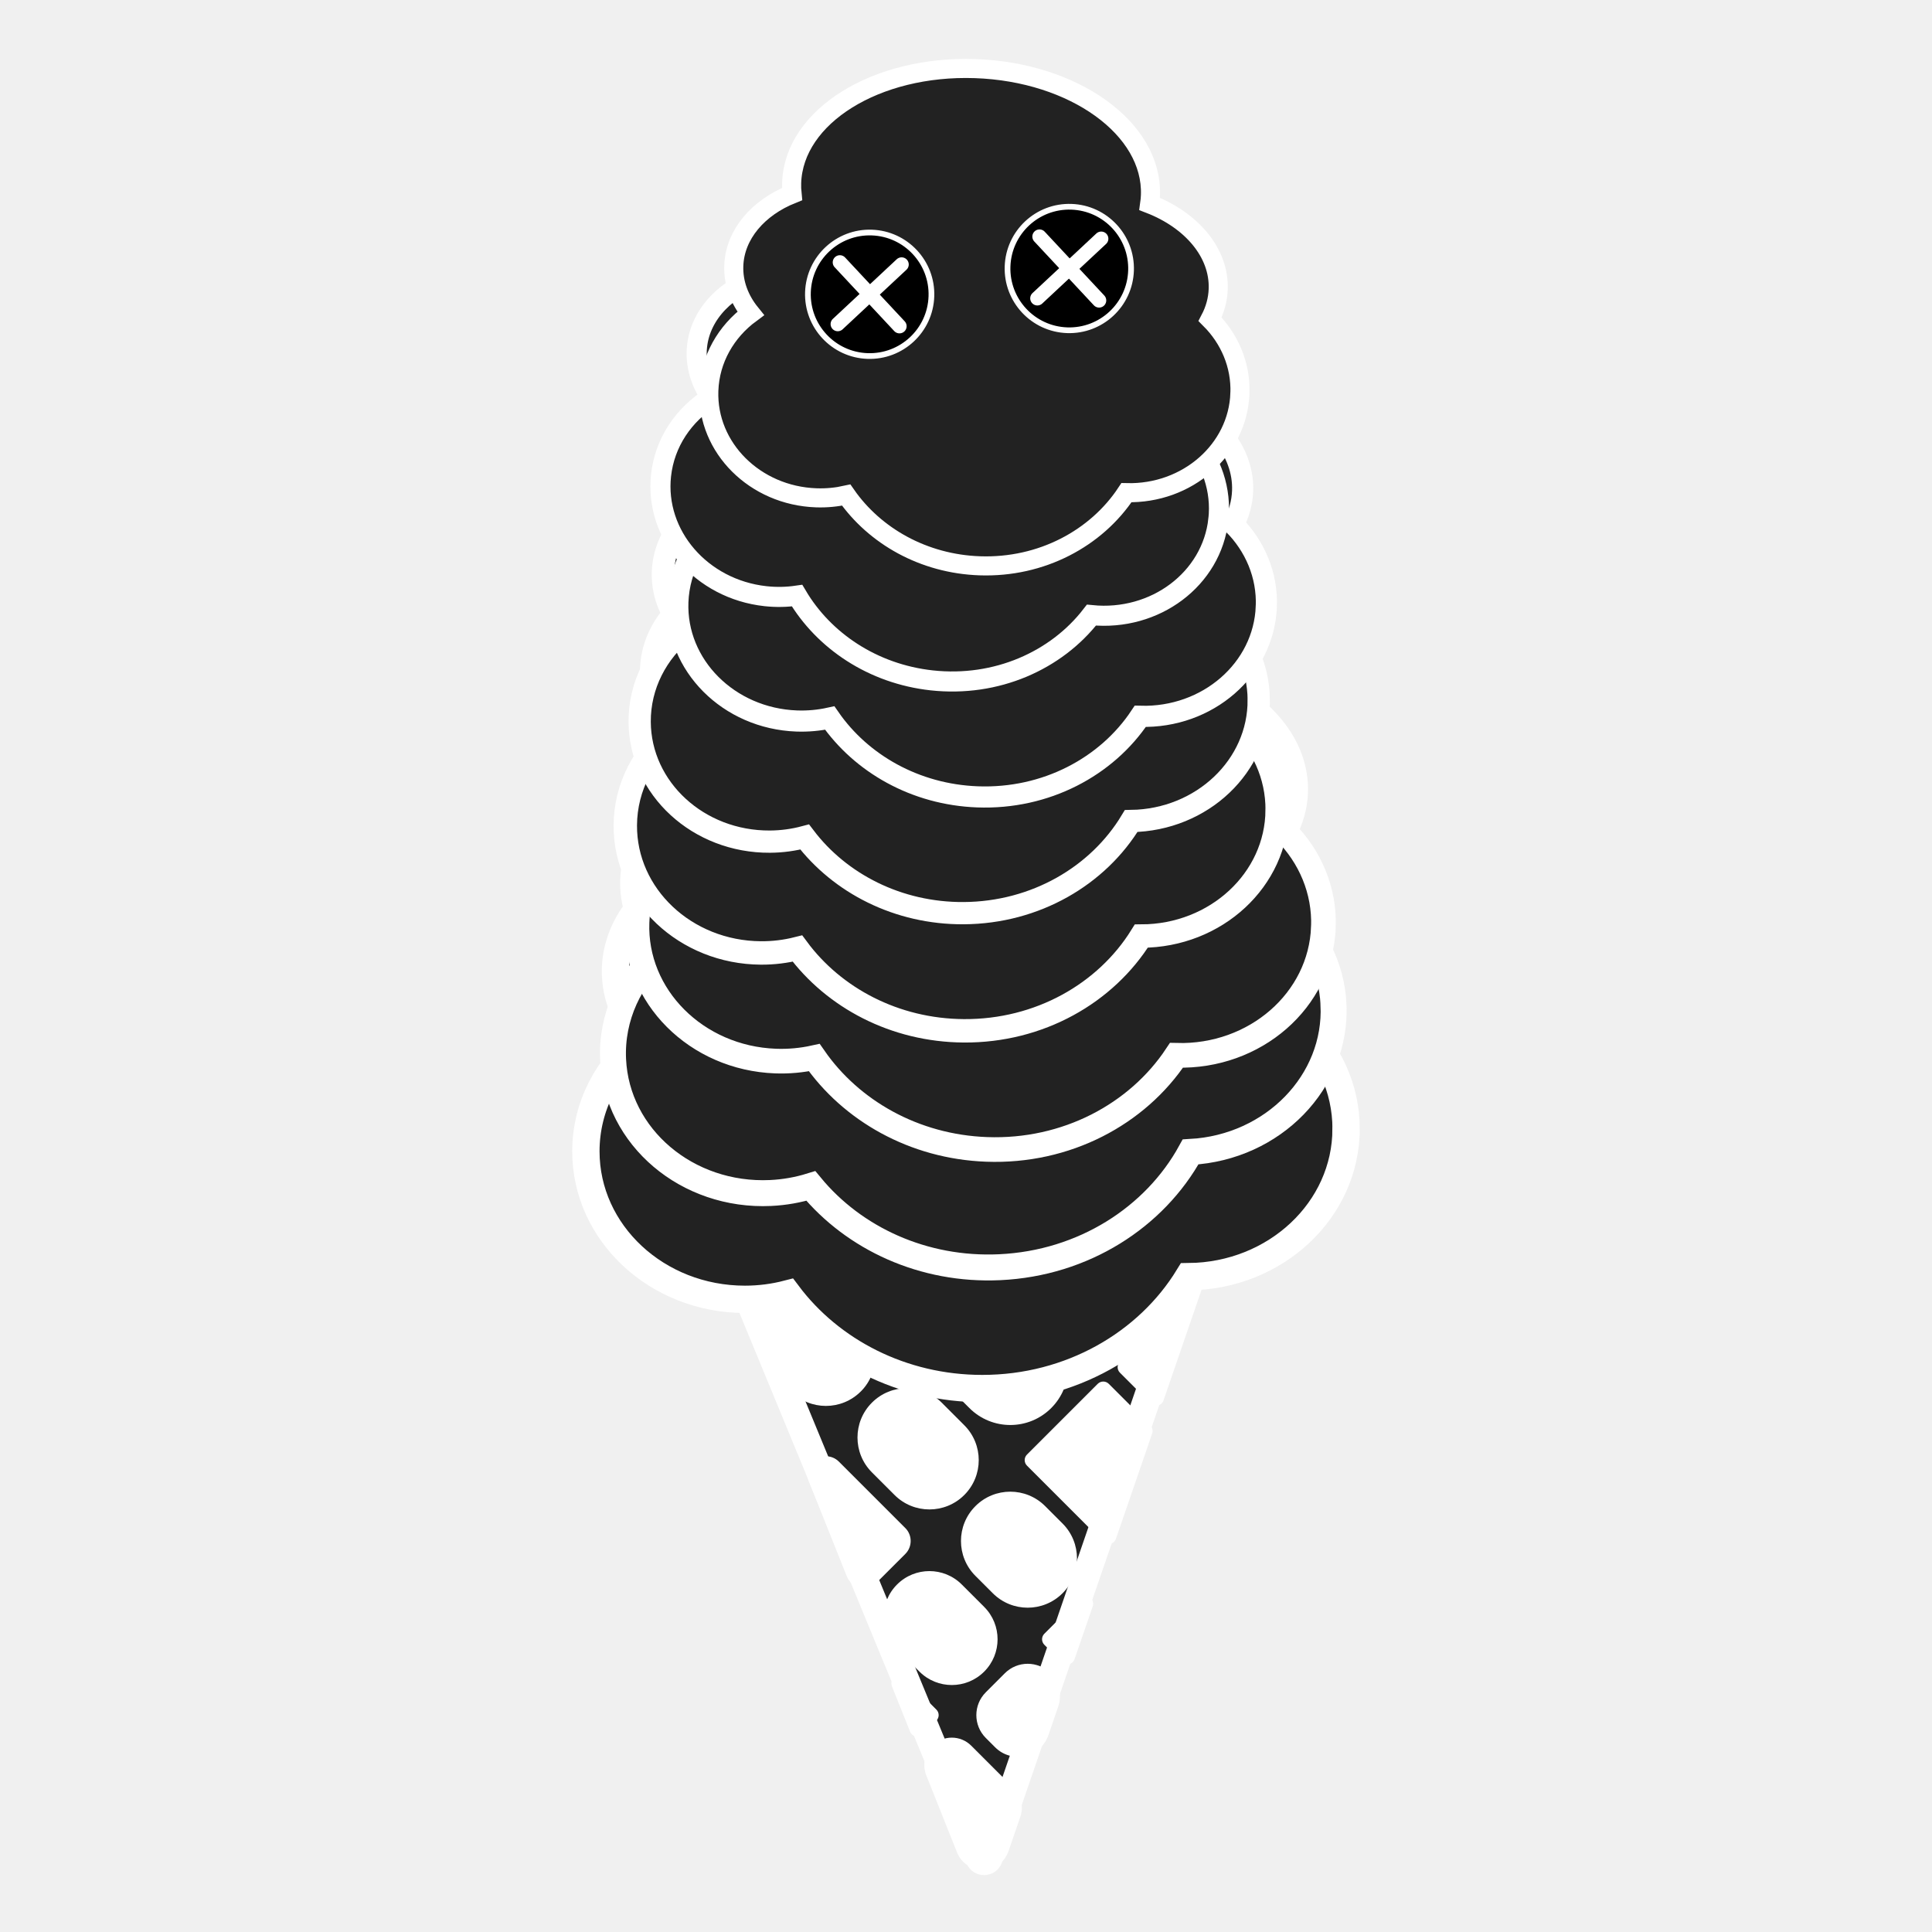
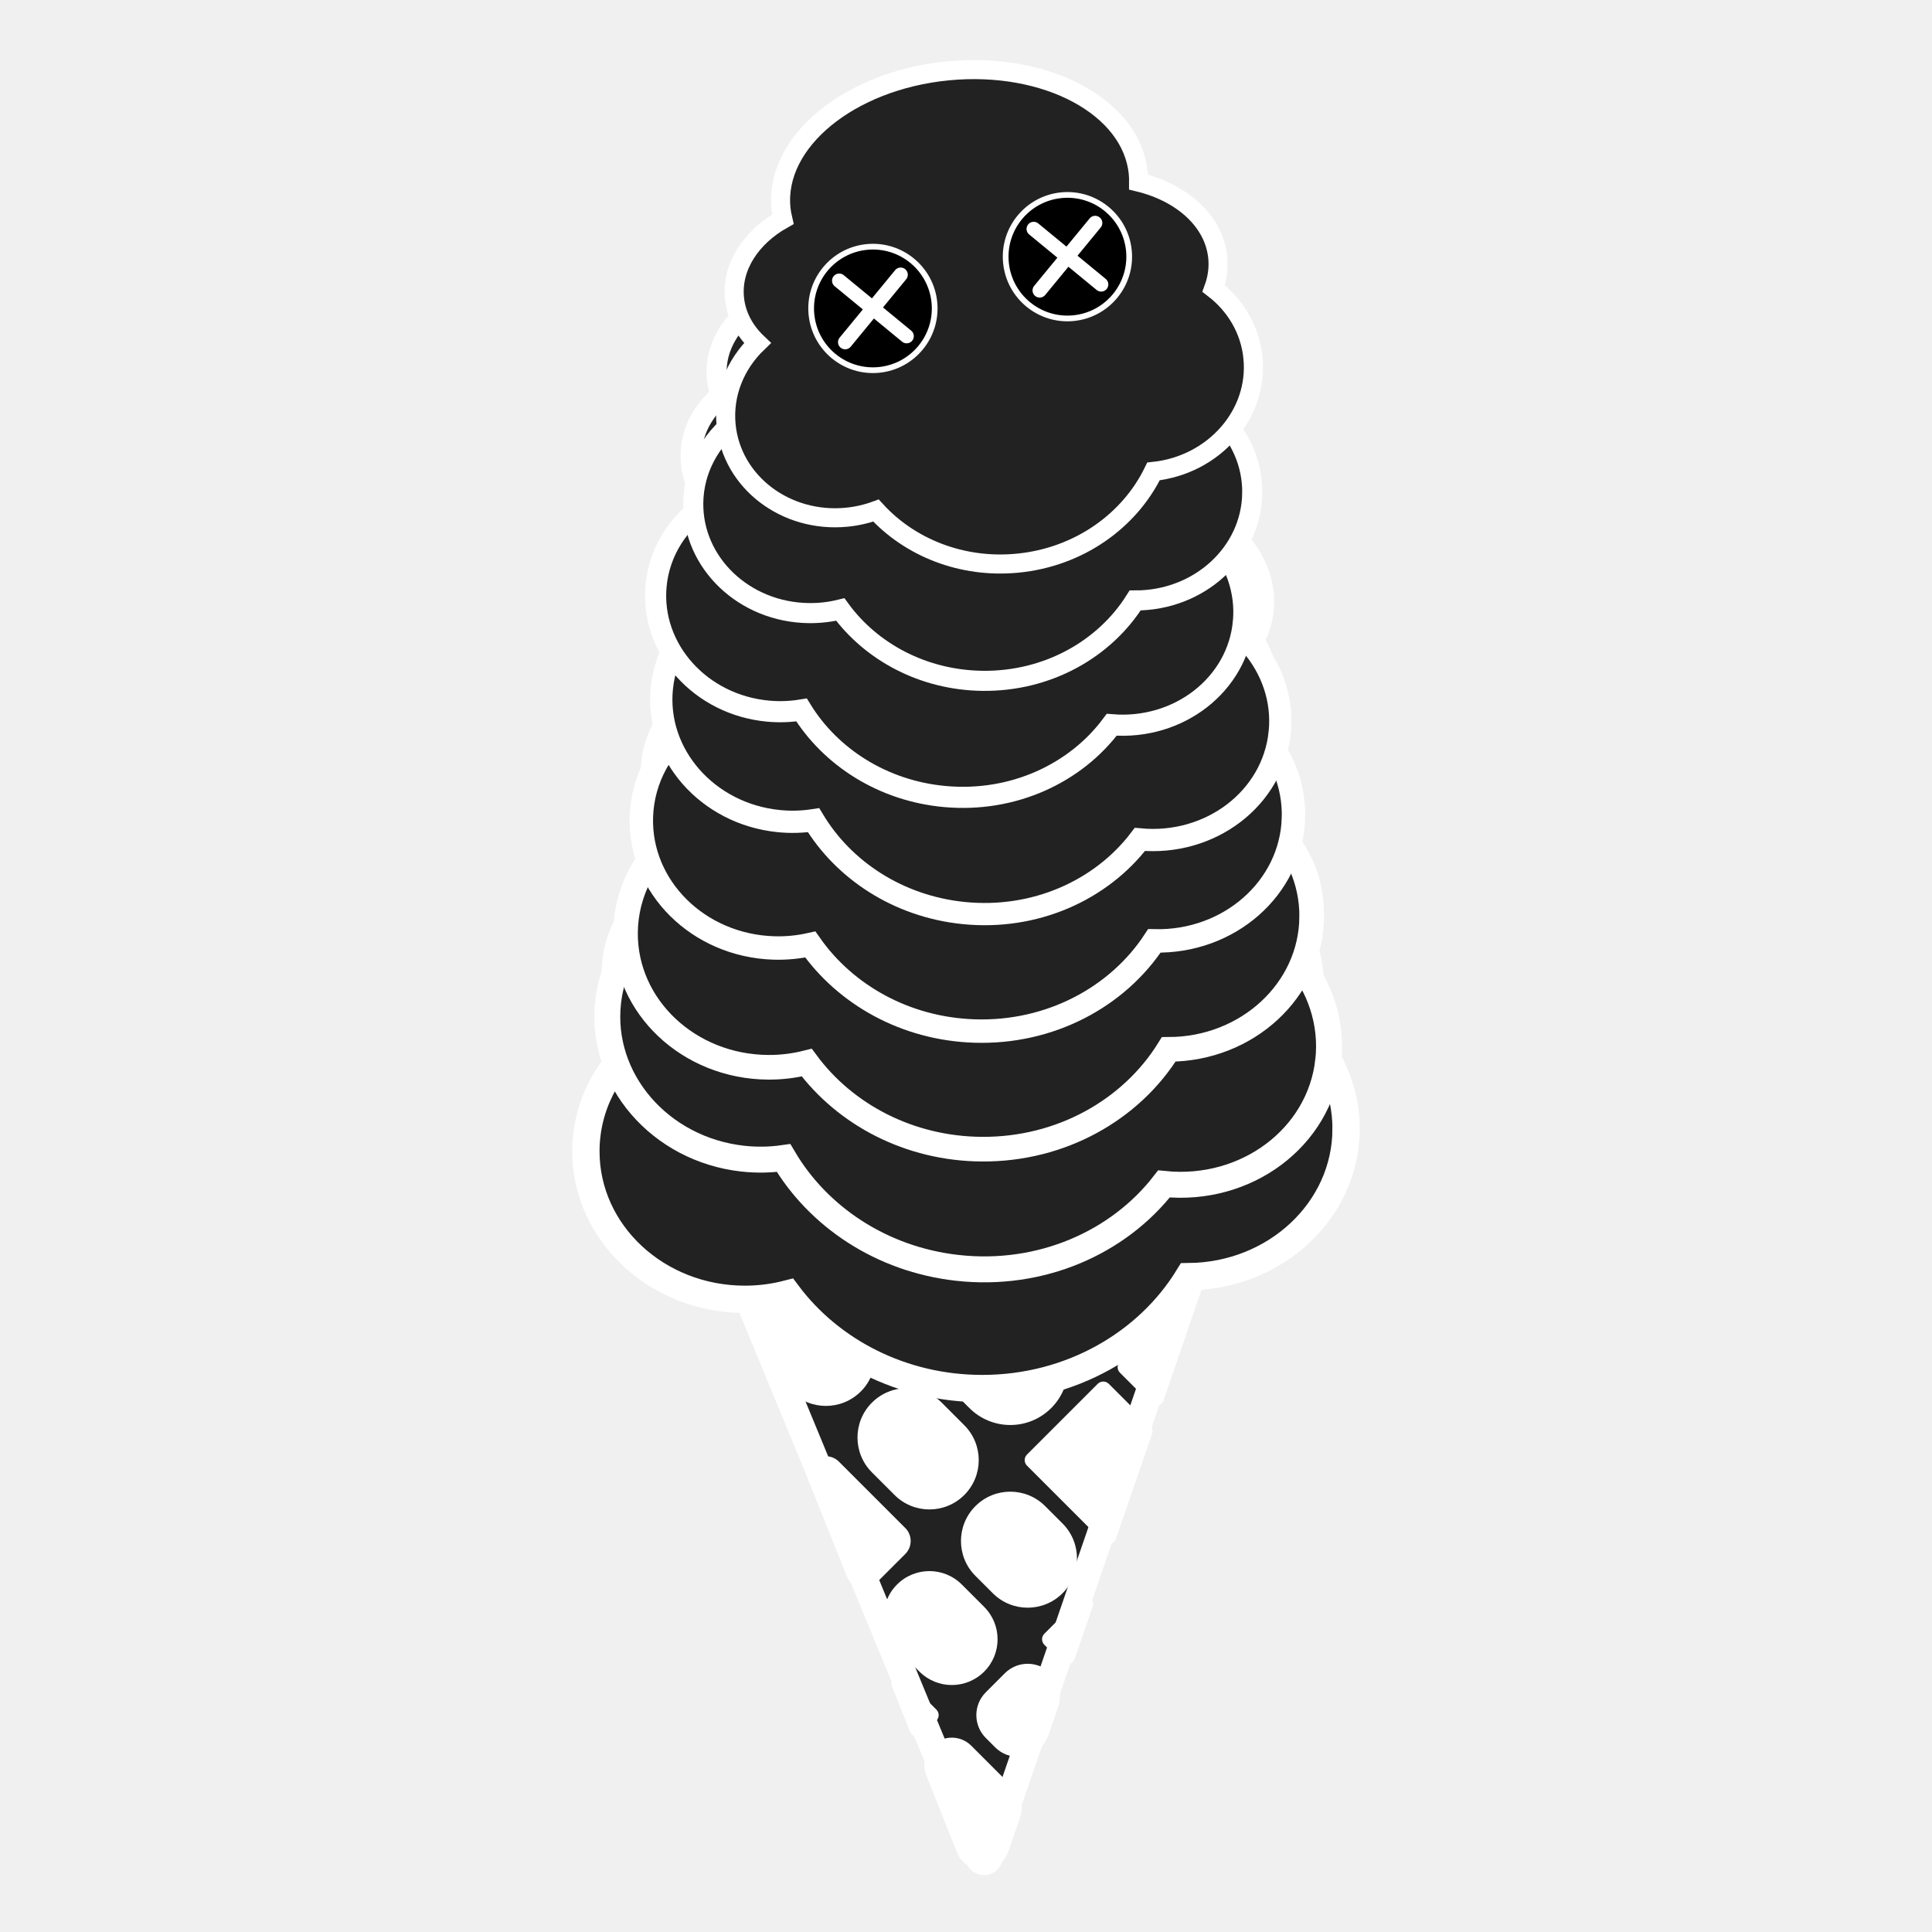
- <svg viewBox="0 0 1024 1024" width="100%" height="100%">
+ <svg xmlns="http://www.w3.org/2000/svg" viewBox="0 0 1024 1024" width="100%" height="100%">
  <g transform="translate(303.3062, 458.1) scale(0.7236889)">
    <g transform="translate(0, -147)">
      <g id="Cone">
        <path id="Cone_Bottom" data-name="Cone Bottom" d="M108.22,414.88l189.84,460.03c1.36,3.3,6.09,3.16,7.25-.22l159.34-463.34c.87-2.53-1.03-5.16-3.7-5.13l-349.18,3.32c-2.74.03-4.59,2.82-3.55,5.35Z" style="fill: rgb(34, 34, 34); stroke: rgb(255, 255, 255); stroke-linejoin: round; stroke-width: 20px;" />
        <g id="Waffle_Cross-Hatch" data-name="Waffle Cross-Hatch">
          <path d="M261.93,482.48h0c15.03-15.03,4.46-40.72-16.79-40.83h0c-21.37-.11-32.14,25.72-17.03,40.83h0c9.34,9.34,24.48,9.34,33.82,0Z" style="fill: rgb(255, 255, 255);" />
          <path d="M384.85,527.49l-51.82,51.82c-2.24,2.24-2.24,5.86,0,8.1l55.71,55.71c2.24,2.24,5.86,2.24,8.1,0h0c.62-.62,1.08-1.36,1.37-2.19l26.52-77.11c.71-2.07.18-4.36-1.37-5.91l-30.41-30.41c-2.24-2.24-5.86-2.24-8.1,0Z" style="fill: rgb(255, 255, 255);" />
          <rect x="274.59" y="463.59" width="84.73" height="95.66" rx="42.36" ry="42.36" transform="translate(-268.79 373.91) rotate(-45)" style="fill: rgb(255, 255, 255);" />
          <rect x="291.06" y="603.84" width="72.24" height="90.24" rx="36.12" ry="36.12" transform="translate(-363.06 421.43) rotate(-45)" style="fill: rgb(255, 255, 255);" />
          <path d="M371.7,684.58l-25.94,25.94c-2.24,2.24-2.24,5.86,0,8.1l12.67,12.67c2.99,2.99,8.09,1.82,9.46-2.19l13.28-38.61c1.97-5.74-5.17-10.2-9.46-5.91Z" style="fill: rgb(255, 255, 255);" />
          <path d="M159.42,564.14l2.73,6.83c1.52,3.82,6.46,4.83,9.37,1.93l2.05-2.05c2.24-2.24,2.24-5.86,0-8.1l-4.78-4.78c-4.4-4.4-11.67.39-9.37,6.17Z" style="fill: rgb(255, 255, 255);" />
          <path d="M243.92,633.11l-48.65-48.65c-5.24-5.24-13.74-5.24-18.99,0h0c-3.8,3.8-4.97,9.49-2.98,14.47l27.77,69.54c3.58,8.95,15.14,11.33,21.96,4.51l20.89-20.89c5.24-5.24,5.24-13.74,0-18.99Z" style="fill: rgb(255, 255, 255);" />
          <path d="M211.32,533.1h0c14.11-14.11,14.11-36.98,0-51.08l-34.94-34.94c-.72-.72-.72-1.89,0-2.62h0c1.16-1.16.34-3.15-1.3-3.16l-11.23-.06c-25.62-.13-43.23,25.72-33.73,49.51l5.37,13.45c1.82,4.55,4.54,8.68,8,12.15l16.74,16.74c14.11,14.11,36.98,14.11,51.08,0Z" style="fill: rgb(255, 255, 255);" />
          <path d="M263.74,792.53h0c-5.69,5.69-7.45,14.23-4.46,21.71l22.5,56.36c6.92,17.34,31.68,16.74,37.75-.92l8.66-25.2c2.5-7.28.64-15.35-4.8-20.79l-31.17-31.17c-7.87-7.87-20.62-7.87-28.48,0Z" style="fill: rgb(255, 255, 255);" />
          <path d="M392.94,503.07l40.81-40.81c2.24-2.24,5.86-2.24,8.1,0l.06.06c2.24,2.24,2.24,5.86,0,8.1l-40.81,40.81c-2.24,2.24-2.24,5.86,0,8.1l22.48,22.48c2.99,2.99,8.09,1.82,9.46-2.19l30.71-89.32c1.27-3.71-1.47-7.57-5.39-7.59l-120.63-.6c-5.11-.03-7.69,6.16-4.08,9.77l51.18,51.18c2.24,2.24,5.86,2.24,8.1,0Z" style="fill: rgb(255, 255, 255);" />
          <rect x="217.18" y="527.25" width="72.24" height="95.66" rx="36.12" ry="36.12" transform="translate(-332.45 347.55) rotate(-45)" style="fill: rgb(255, 255, 255);" />
          <path d="M350.28,739.46h0c-9.24-9.24-24.22-9.24-33.46,0l-13.94,13.94c-9.24,9.24-9.24,24.22,0,33.46l6.81,6.81c12.37,12.37,33.42,7.5,39.1-9.04l7.13-20.75c2.94-8.55.75-18.03-5.64-24.42Z" style="fill: rgb(255, 255, 255);" />
          <path d="M234.18,749.12l13.2,33.06c1.52,3.82,6.46,4.83,9.37,1.93l9.93-9.93c2.24-2.24,2.24-5.86,0-8.1l-23.13-23.13c-4.4-4.4-11.67.39-9.37,6.17Z" style="fill: rgb(255, 255, 255);" />
          <rect x="236.26" y="661.25" width="67.04" height="90.24" rx="33.52" ry="33.52" transform="translate(-420.46 397.65) rotate(-45)" style="fill: rgb(255, 255, 255);" />
        </g>
        <ellipse id="Cone_Top" data-name="Cone Top" cx="288.37" cy="404.38" rx="182.34" ry="67.01" style="fill: rgb(34, 34, 34); stroke: rgb(255, 255, 255); stroke-miterlimit: 10; stroke-width: 20px;" />
      </g>
    </g>
    <g transform="translate(288, 103) rotate(0) scale(1) translate(-288, -250)">
      <path id="Scoop_Outline" data-name="Scoop Outline" d="M566.75,340.67c0-29.85-12.97-56.87-33.96-76.47,4.8-9.98,7.44-20.71,7.44-31.9,0-38.29-30.62-71.33-74.92-86.77.33-3.07.51-6.17.51-9.3,0-69.72-84.29-126.24-188.26-126.24s-188.26,56.52-188.26,126.24c0,4,.29,7.95.83,11.86-34.94,15.4-58.48,44.25-58.48,77.34,0,18.21,7.15,35.15,19.39,49.26-25.1,19.88-41.05,49.47-41.05,82.54,0,59.85,52.15,108.37,116.49,108.37,10.83,0,21.3-1.4,31.26-3.98,31.42,41.91,83.55,69.34,142.55,69.34,64.73,0,121.2-33,151.11-81.94,63.8-.57,115.34-48.85,115.34-108.34Z" style="fill: rgb(34, 34, 34); stroke: rgb(255, 255, 255); stroke-miterlimit: 10; stroke-width: 20px;" />
    </g>
-     <g transform="translate(289.0034, 29) rotate(-2.663978) scale(0.95) translate(-288, -250)">
+     <g transform="translate(300.0169, 29) rotate(6.358221) scale(0.95) translate(-288, -250)">
      <path id="Scoop_Outline" data-name="Scoop Outline" d="M566.75,340.67c0-29.85-12.97-56.87-33.96-76.47,4.8-9.98,7.44-20.71,7.44-31.9,0-38.29-30.62-71.33-74.92-86.77.33-3.07.51-6.17.51-9.3,0-69.72-84.29-126.24-188.26-126.24s-188.26,56.52-188.26,126.24c0,4,.29,7.95.83,11.86-34.94,15.4-58.48,44.25-58.48,77.34,0,18.21,7.15,35.15,19.39,49.26-25.1,19.88-41.05,49.47-41.05,82.54,0,59.85,52.15,108.37,116.49,108.37,10.83,0,21.3-1.4,31.26-3.98,31.42,41.91,83.55,69.34,142.55,69.34,64.73,0,121.2-33,151.11-81.94,63.8-.57,115.34-48.85,115.34-108.34Z" style="fill: rgb(34, 34, 34); stroke: rgb(255, 255, 255); stroke-miterlimit: 10; stroke-width: 20px;" />
    </g>
-     <g transform="translate(301.7225, -45) rotate(2.098639) scale(0.9025) translate(-288, -250)">
+     <g transform="translate(290.5055, -45) rotate(0.360737) scale(0.9025) translate(-288, -250)">
      <path id="Scoop_Outline" data-name="Scoop Outline" d="M566.75,340.67c0-29.85-12.97-56.87-33.96-76.47,4.8-9.98,7.44-20.71,7.44-31.9,0-38.29-30.62-71.33-74.92-86.77.33-3.07.51-6.17.51-9.3,0-69.72-84.29-126.24-188.26-126.24s-188.26,56.52-188.26,126.24c0,4,.29,7.95.83,11.86-34.94,15.4-58.48,44.25-58.48,77.34,0,18.21,7.15,35.15,19.39,49.26-25.1,19.88-41.05,49.47-41.05,82.54,0,59.85,52.15,108.37,116.49,108.37,10.83,0,21.3-1.4,31.26-3.98,31.42,41.91,83.55,69.34,142.55,69.34,64.73,0,121.2-33,151.11-81.94,63.8-.57,115.34-48.85,115.34-108.34Z" style="fill: rgb(34, 34, 34); stroke: rgb(255, 255, 255); stroke-miterlimit: 10; stroke-width: 20px;" />
    </g>
-     <g transform="translate(277.8166, -119) rotate(0.3811015) scale(0.857375) translate(-288, -250)">
+     <g transform="translate(291.8424, -119) rotate(1.857762) scale(0.857375) translate(-288, -250)">
      <path id="Scoop_Outline" data-name="Scoop Outline" d="M566.75,340.67c0-29.85-12.97-56.87-33.96-76.47,4.8-9.98,7.44-20.71,7.44-31.9,0-38.29-30.62-71.33-74.92-86.77.33-3.07.51-6.17.51-9.3,0-69.72-84.29-126.24-188.26-126.24s-188.26,56.52-188.26,126.24c0,4,.29,7.95.83,11.86-34.94,15.4-58.48,44.25-58.48,77.34,0,18.21,7.15,35.15,19.39,49.26-25.1,19.88-41.05,49.47-41.05,82.54,0,59.85,52.15,108.37,116.49,108.37,10.83,0,21.3-1.4,31.26-3.98,31.42,41.91,83.55,69.34,142.55,69.34,64.73,0,121.2-33,151.11-81.94,63.8-.57,115.34-48.85,115.34-108.34Z" style="fill: rgb(34, 34, 34); stroke: rgb(255, 255, 255); stroke-miterlimit: 10; stroke-width: 20px;" />
    </g>
-     <g transform="translate(275.2834, -193) rotate(-0.3450123) scale(0.8145062) translate(-288, -250)">
+     <g transform="translate(299.7745, -193) rotate(5.828422) scale(0.8145062) translate(-288, -250)">
      <path id="Scoop_Outline" data-name="Scoop Outline" d="M566.75,340.67c0-29.85-12.97-56.87-33.96-76.47,4.8-9.98,7.44-20.71,7.44-31.9,0-38.29-30.62-71.33-74.92-86.77.33-3.07.51-6.17.51-9.3,0-69.72-84.29-126.24-188.26-126.24s-188.26,56.52-188.26,126.24c0,4,.29,7.95.83,11.86-34.94,15.4-58.48,44.25-58.48,77.34,0,18.21,7.15,35.15,19.39,49.26-25.1,19.88-41.05,49.47-41.05,82.54,0,59.85,52.15,108.37,116.49,108.37,10.83,0,21.3-1.4,31.26-3.98,31.42,41.91,83.55,69.34,142.55,69.34,64.73,0,121.2-33,151.11-81.94,63.8-.57,115.34-48.85,115.34-108.34Z" style="fill: rgb(34, 34, 34); stroke: rgb(255, 255, 255); stroke-miterlimit: 10; stroke-width: 20px;" />
    </g>
-     <g transform="translate(295.4152, -267) rotate(2.141386) scale(0.7737809) translate(-288, -250)">
+     <g transform="translate(283.1102, -267) rotate(5.190699) scale(0.7737809) translate(-288, -250)">
      <path id="Scoop_Outline" data-name="Scoop Outline" d="M566.75,340.67c0-29.85-12.97-56.87-33.96-76.47,4.8-9.98,7.44-20.71,7.44-31.9,0-38.29-30.62-71.33-74.92-86.77.33-3.07.51-6.17.51-9.3,0-69.72-84.29-126.24-188.26-126.24s-188.26,56.52-188.26,126.24c0,4,.29,7.95.83,11.86-34.94,15.4-58.48,44.25-58.48,77.34,0,18.21,7.15,35.15,19.39,49.26-25.1,19.88-41.05,49.47-41.05,82.54,0,59.85,52.15,108.37,116.49,108.37,10.83,0,21.3-1.4,31.26-3.98,31.42,41.91,83.55,69.34,142.55,69.34,64.73,0,121.2-33,151.11-81.94,63.8-.57,115.34-48.85,115.34-108.34Z" style="fill: rgb(34, 34, 34); stroke: rgb(255, 255, 255); stroke-miterlimit: 10; stroke-width: 20px;" />
    </g>
-     <g transform="translate(276.7671, -341) rotate(6.247435) scale(0.7350919) translate(-288, -250)">
+     <g transform="translate(293.9353, -341) rotate(0.6998065) scale(0.7350919) translate(-288, -250)">
      <path id="Scoop_Outline" data-name="Scoop Outline" d="M566.75,340.67c0-29.85-12.97-56.87-33.96-76.47,4.8-9.98,7.44-20.71,7.44-31.9,0-38.29-30.62-71.33-74.92-86.77.33-3.07.51-6.17.51-9.3,0-69.72-84.29-126.24-188.26-126.24s-188.26,56.52-188.26,126.24c0,4,.29,7.95.83,11.86-34.94,15.4-58.48,44.25-58.48,77.34,0,18.21,7.15,35.15,19.39,49.26-25.1,19.88-41.05,49.47-41.05,82.54,0,59.85,52.15,108.37,116.49,108.37,10.83,0,21.3-1.4,31.26-3.98,31.42,41.91,83.55,69.34,142.55,69.34,64.73,0,121.2-33,151.11-81.94,63.8-.57,115.34-48.85,115.34-108.34Z" style="fill: rgb(34, 34, 34); stroke: rgb(255, 255, 255); stroke-miterlimit: 10; stroke-width: 20px;" />
    </g>
-     <g transform="translate(296.6294, -415) rotate(1.972142) scale(0.6983373) translate(-288, -250)">
+     <g transform="translate(298.6486, -415) rotate(-5.567073) scale(0.6983373) translate(-288, -250)">
      <path id="Scoop_Outline" data-name="Scoop Outline" d="M566.75,340.67c0-29.85-12.97-56.87-33.96-76.47,4.8-9.98,7.44-20.71,7.44-31.9,0-38.29-30.62-71.33-74.92-86.77.33-3.07.51-6.17.51-9.3,0-69.72-84.29-126.24-188.26-126.24s-188.26,56.52-188.26,126.24c0,4,.29,7.95.83,11.86-34.94,15.4-58.48,44.25-58.48,77.34,0,18.21,7.15,35.15,19.39,49.26-25.1,19.88-41.05,49.47-41.05,82.54,0,59.85,52.15,108.37,116.49,108.37,10.83,0,21.3-1.4,31.26-3.98,31.42,41.91,83.55,69.34,142.55,69.34,64.73,0,121.2-33,151.11-81.94,63.8-.57,115.34-48.85,115.34-108.34Z" style="fill: rgb(34, 34, 34); stroke: rgb(255, 255, 255); stroke-miterlimit: 10; stroke-width: 20px;" />
      <g id="Right_Eye" data-name="Right Eye">
        <circle id="Left_Eye_Outline" data-name="Left Eye Outline" cx="383.4" cy="216.12" r="64.78" style="fill: rgb(0, 0, 0); stroke: rgb(255, 255, 255); stroke-miterlimit: 10; stroke-width: 6px;" />
      </g>
      <g id="Left_Eye" data-name="Left Eye">
        <circle id="Right_Eye_Outline" data-name="Right Eye Outline" cx="175.1" cy="250.34" r="64.78" style="fill: rgb(0, 0, 0); stroke: rgb(255, 255, 255); stroke-miterlimit: 10; stroke-width: 6px;" />
      </g>
      <g>
        <line x1="351.01" y1="183.73" x2="415.79" y2="248.51" stroke="#fff" stroke-width="15" stroke-linecap="round" />
        <line x1="351.01" y1="248.51" x2="415.79" y2="183.73" stroke="#fff" stroke-width="15" stroke-linecap="round" />
      </g>
      <g>
        <line x1="142.71" y1="217.95" x2="207.49" y2="282.73" stroke="#fff" stroke-width="15" stroke-linecap="round" />
        <line x1="142.71" y1="282.73" x2="207.49" y2="217.95" stroke="#fff" stroke-width="15" stroke-linecap="round" />
      </g>
    </g>
  </g>
</svg>
